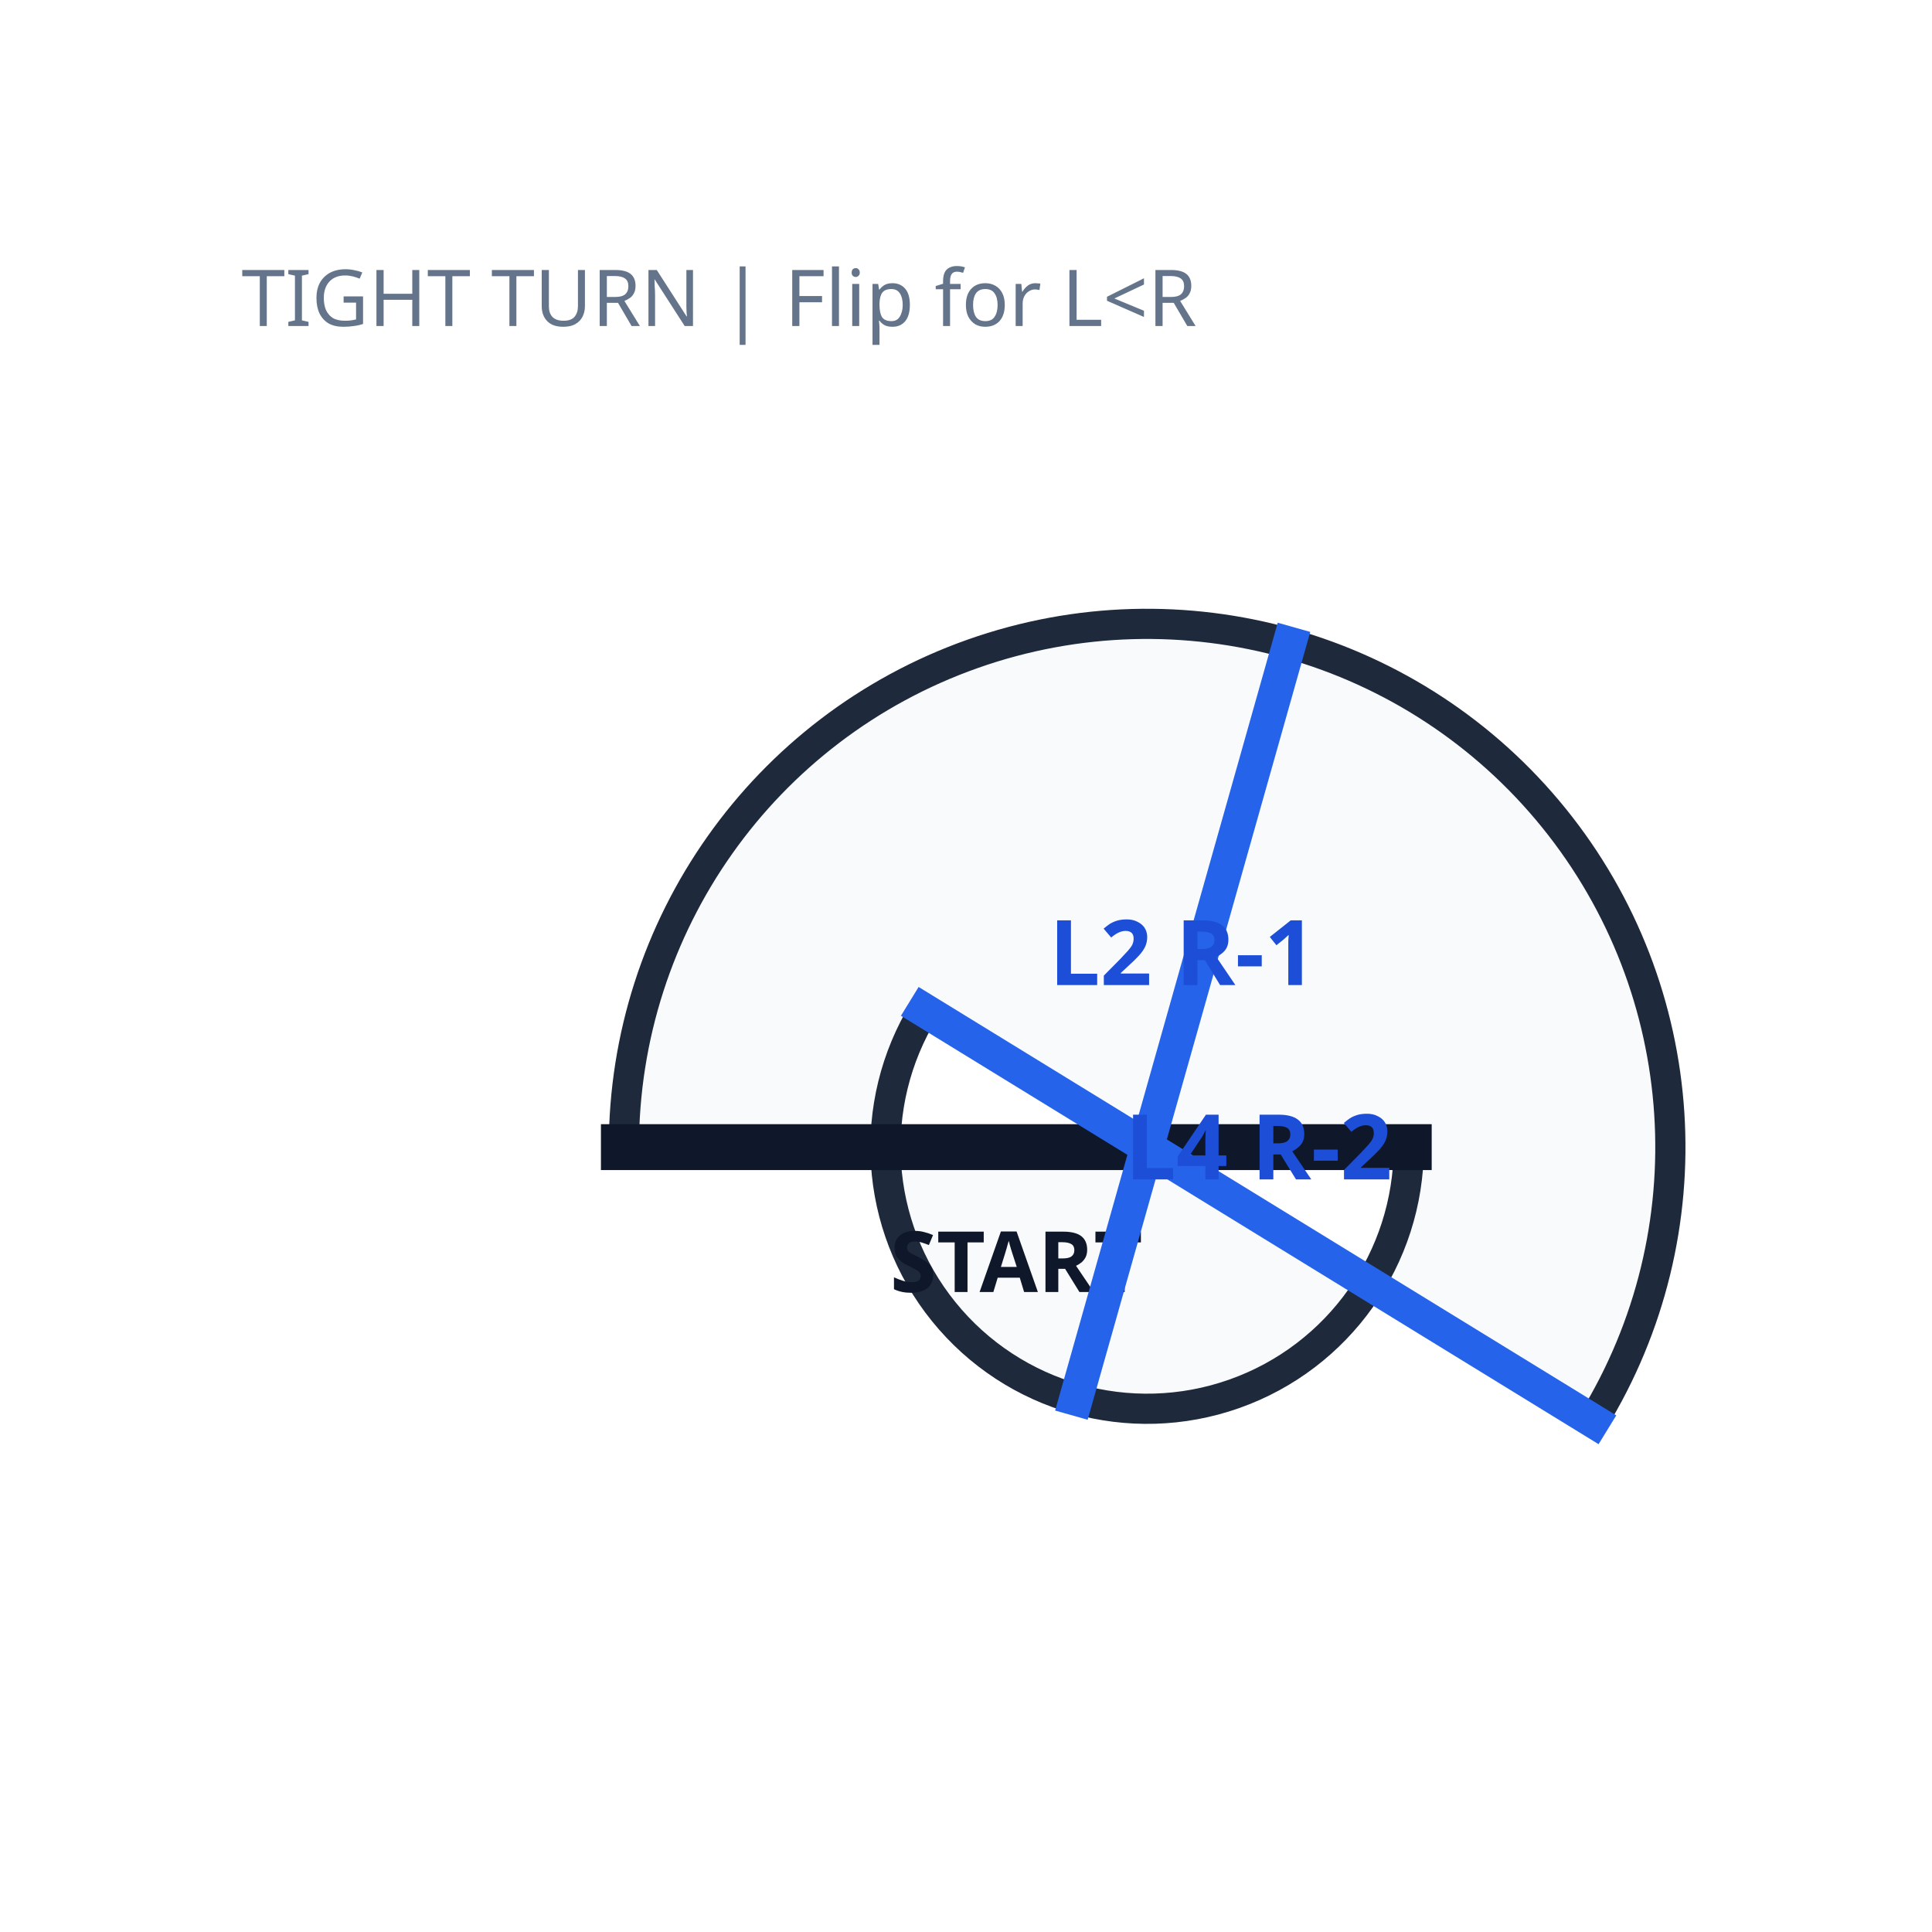
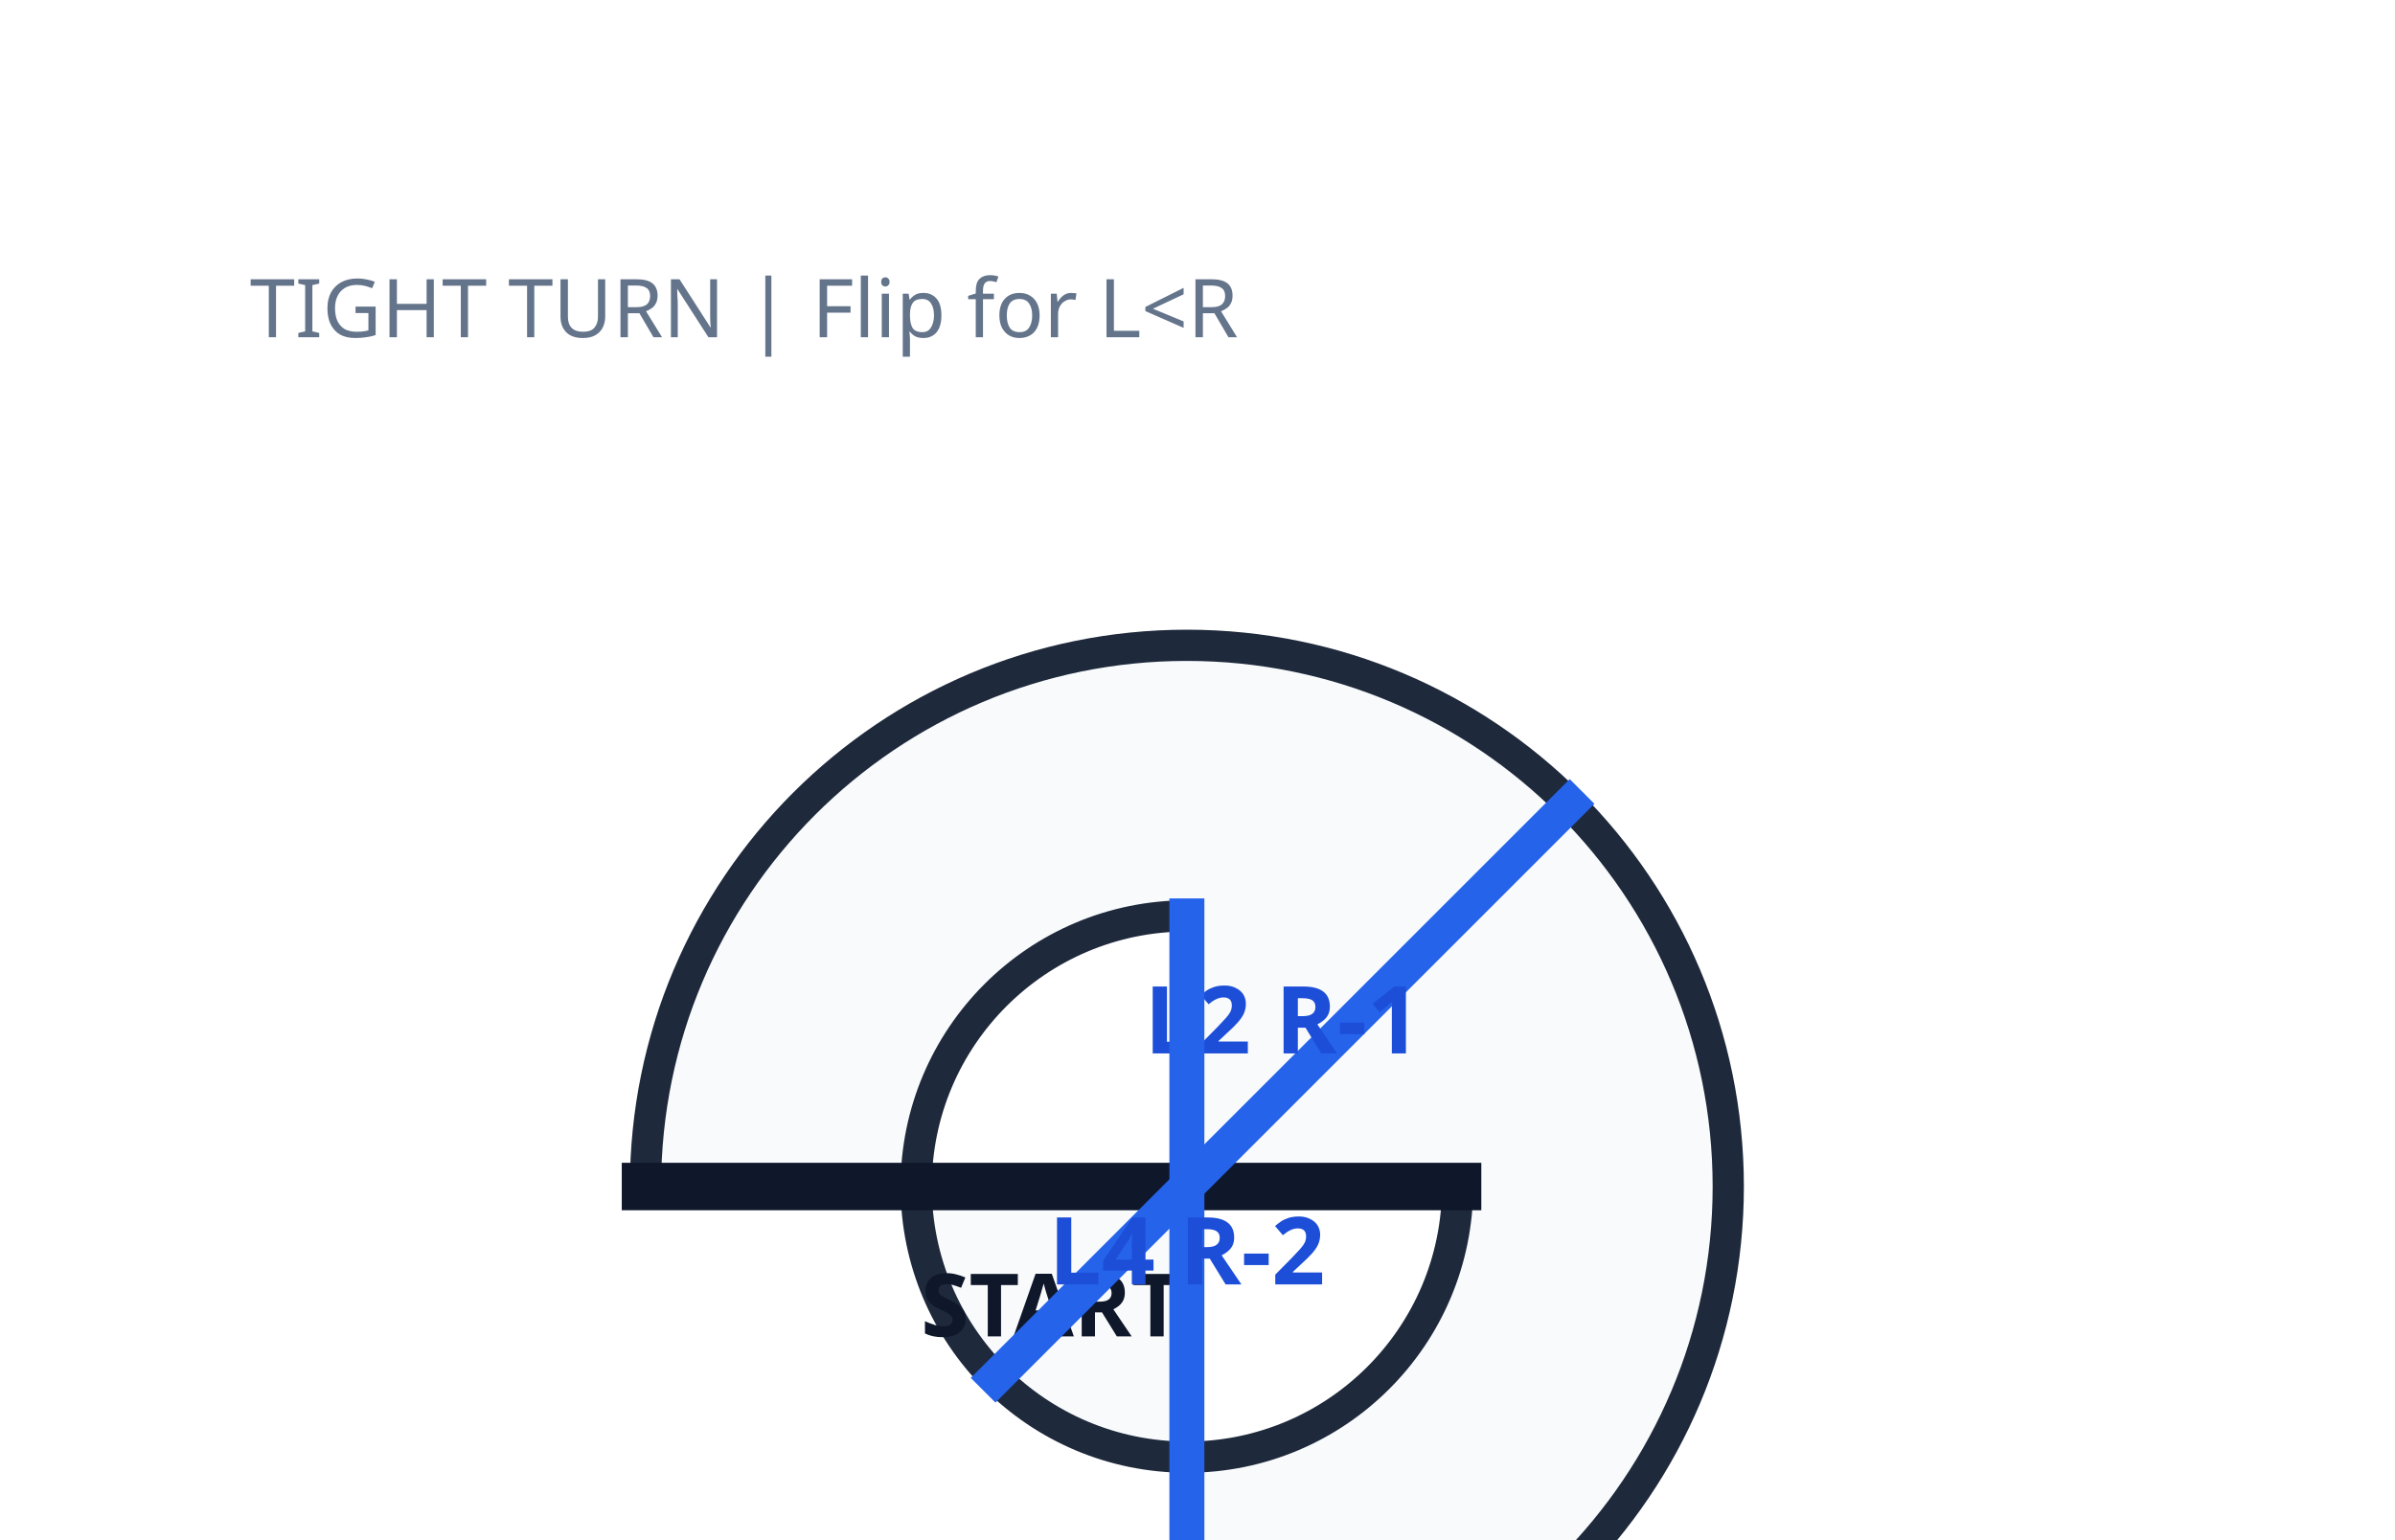
- <svg xmlns="http://www.w3.org/2000/svg" viewBox="0 0 160.0 160.0" width="160.0mm" height="160.0mm">
+ <svg xmlns="http://www.w3.org/2000/svg" viewBox="0 0 191.7 123.3" width="191.7mm" height="123.3mm">
  <defs>
    <style>
      text { user-select: none; }
    </style>
  </defs>
  <rect width="100%" height="100%" fill="#ffffff" />
  <g id="template_tight_ratio_2_1">
-     <path d="M 51.667 95.0 A 43.333 43.333 0 1 1 131.927 117.676 L 76.537 83.662 A 21.667 21.667 0 1 0 116.667 95.0 Z" fill="#f8fafc" stroke="#1e293b" stroke-width="2.5" />
+     <path d="M 51.667 95.0 A 43.333 43.333 0 1 1 95 138.333 L 95.0 73.333 A 21.667 21.667 0 1 0 116.667 95.0 Z" fill="#f8fafc" stroke="#1e293b" stroke-width="2.5" />
    <line x1="51.667" y1="95.0" x2="116.667" y2="95.0" stroke="#0f172a" stroke-width="3.8" stroke-linecap="square" />
    <text x="84.167" y="107.0" font-family="sans-serif" font-size="7" font-weight="bold" fill="#0f172a" text-anchor="middle">START</text>
-     <line x1="106.782" y1="53.299" x2="89.109" y2="115.85" stroke="#2563eb" stroke-width="2.8" stroke-linecap="square" />
-     <text x="97.945" y="81.575" font-family="sans-serif" font-size="7.5" font-weight="bold" fill="#1d4ed8" text-anchor="middle">L2 R-1</text>
-     <line x1="131.927" y1="117.676" x2="76.537" y2="83.662" stroke="#2563eb" stroke-width="2.8" stroke-linecap="square" />
-     <text x="104.232" y="97.669" font-family="sans-serif" font-size="7.5" font-weight="bold" fill="#1d4ed8" text-anchor="middle">L4 R-2</text>
+     <line x1="125.641" y1="64.359" x2="79.679" y2="110.321" stroke="#2563eb" stroke-width="2.8" stroke-linecap="square" />
+     <text x="102.66" y="84.34" font-family="sans-serif" font-size="7.5" font-weight="bold" fill="#1d4ed8" text-anchor="middle">L2 R-1</text>
+     <line x1="95" y1="138.333" x2="95.0" y2="73.333" stroke="#2563eb" stroke-width="2.8" stroke-linecap="square" />
+     <text x="95.0" y="102.833" font-family="sans-serif" font-size="7.5" font-weight="bold" fill="#1d4ed8" text-anchor="middle">L4 R-2</text>
    <text x="20.0" y="27.0" font-family="sans-serif" font-size="6.5" fill="#64748b">TIGHT TURN | Flip for L&lt;R</text>
  </g>
</svg>
